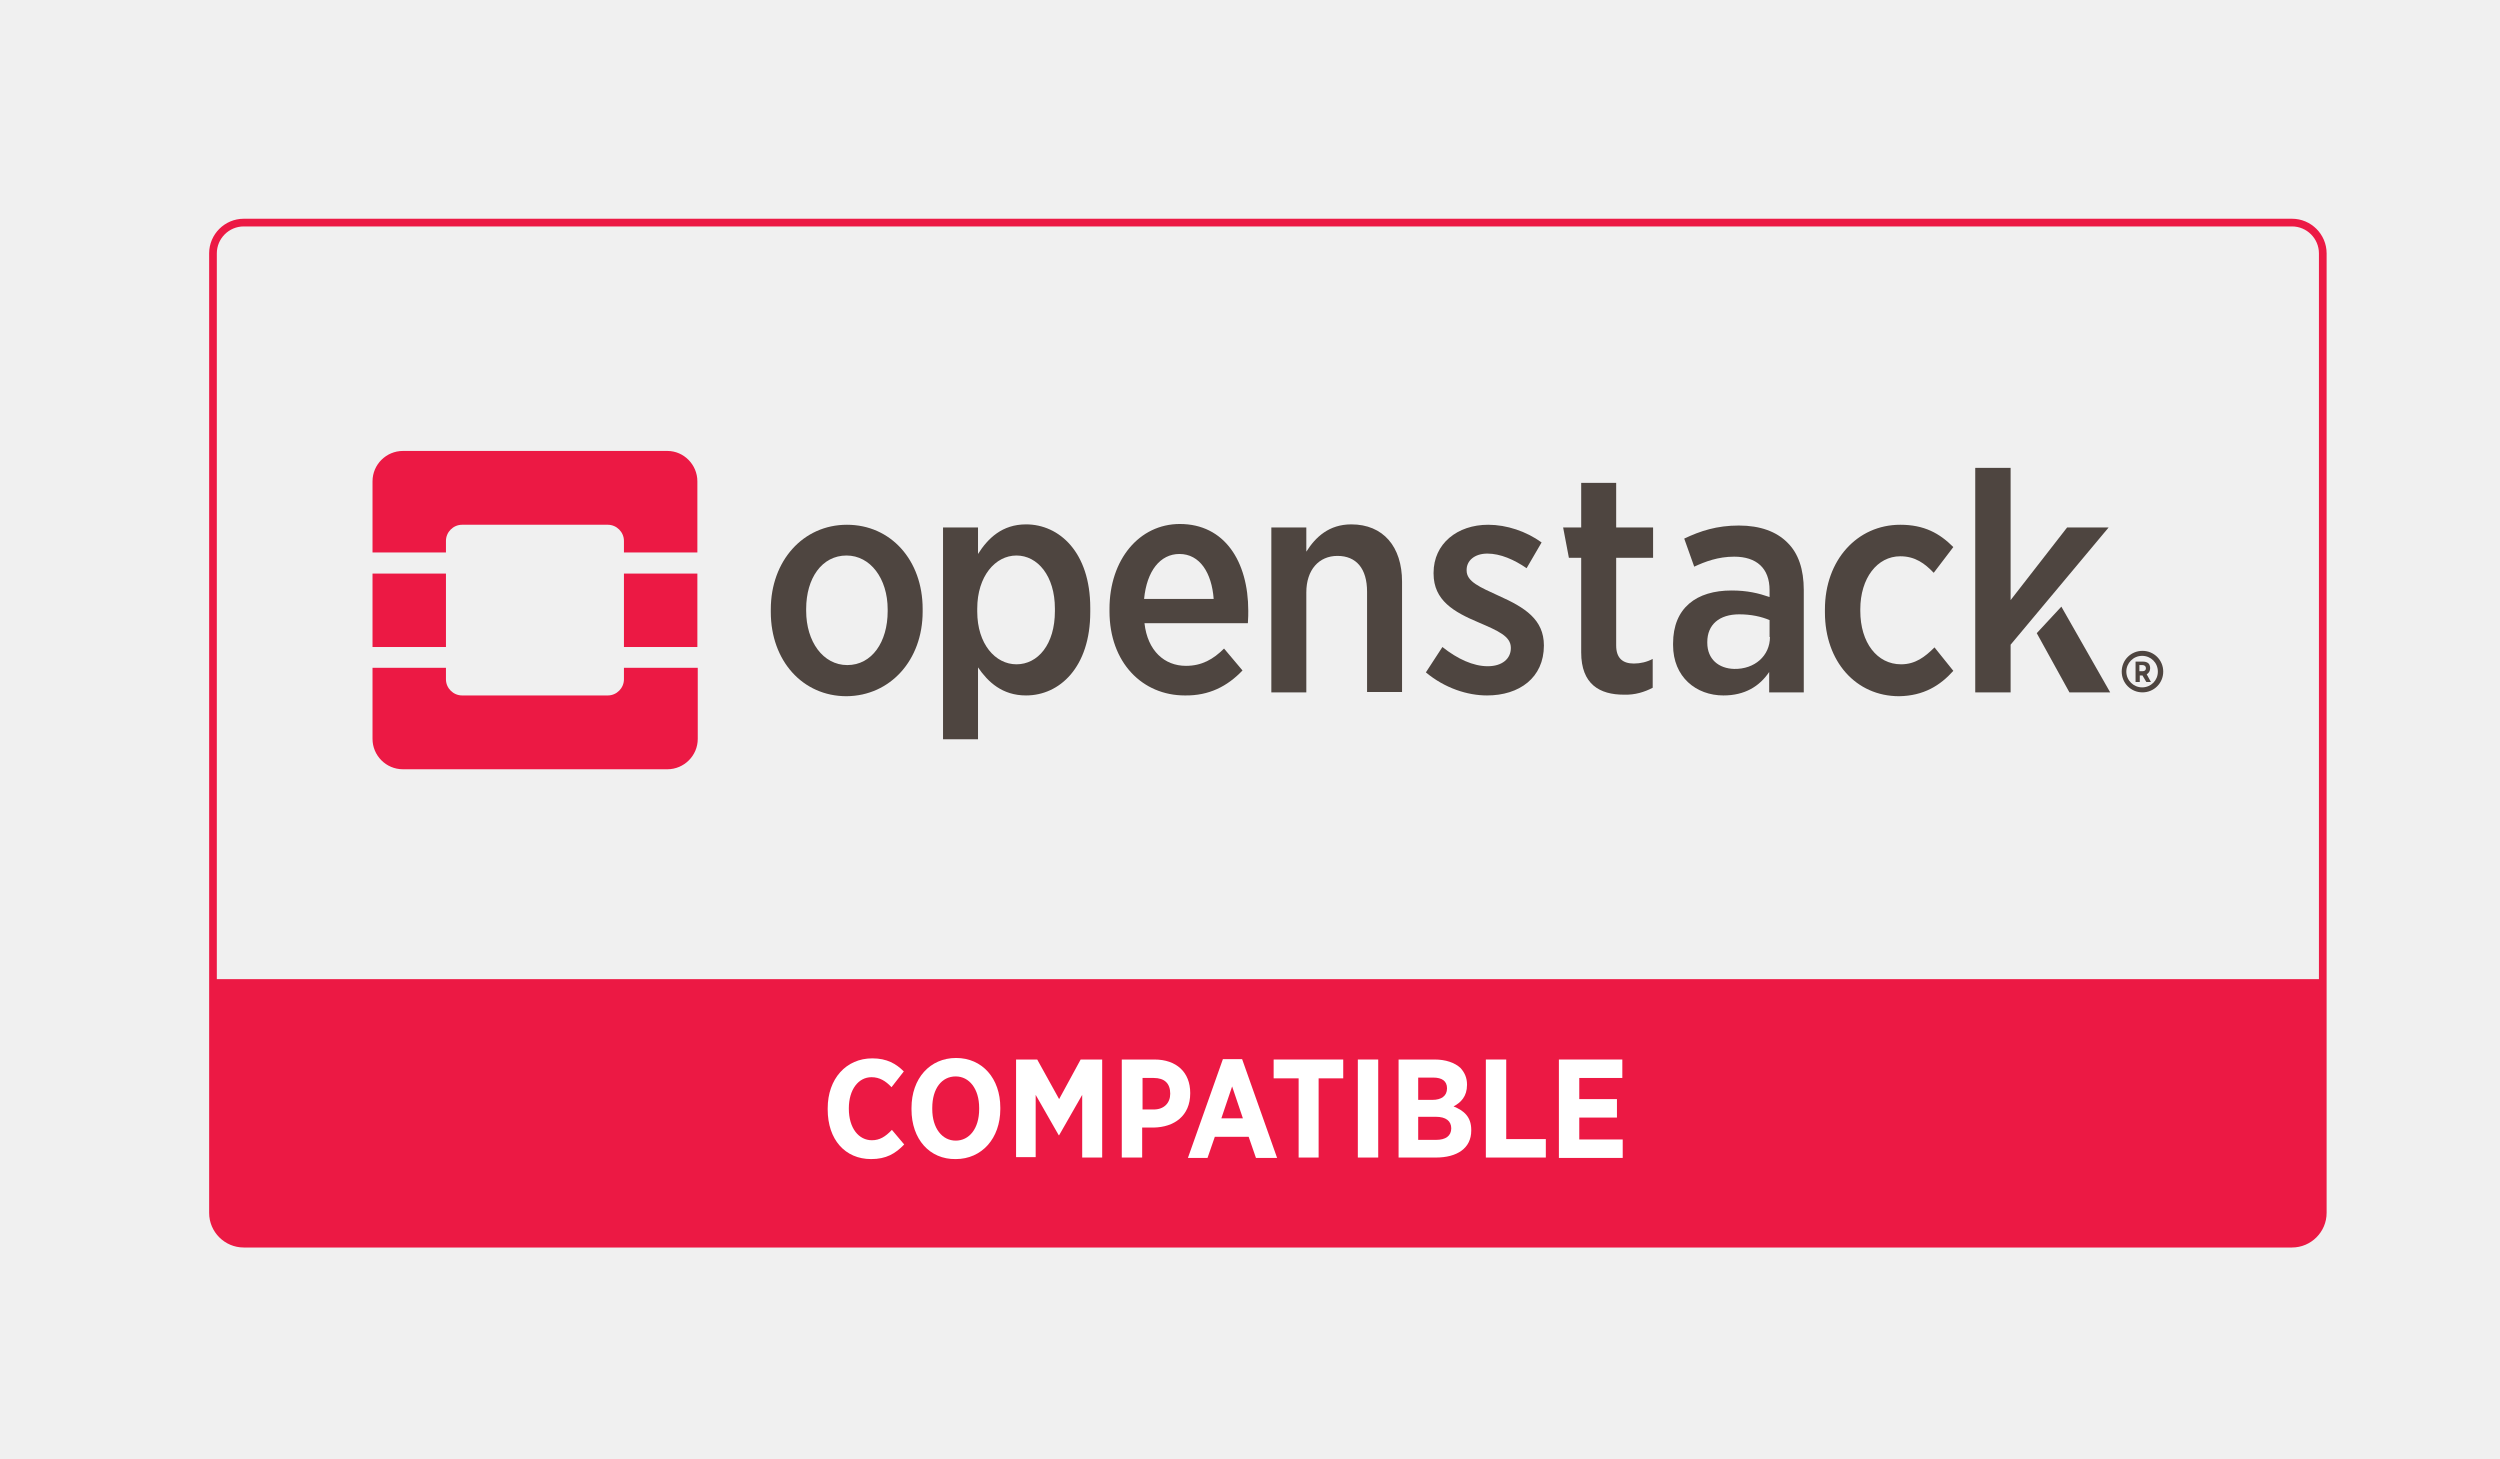
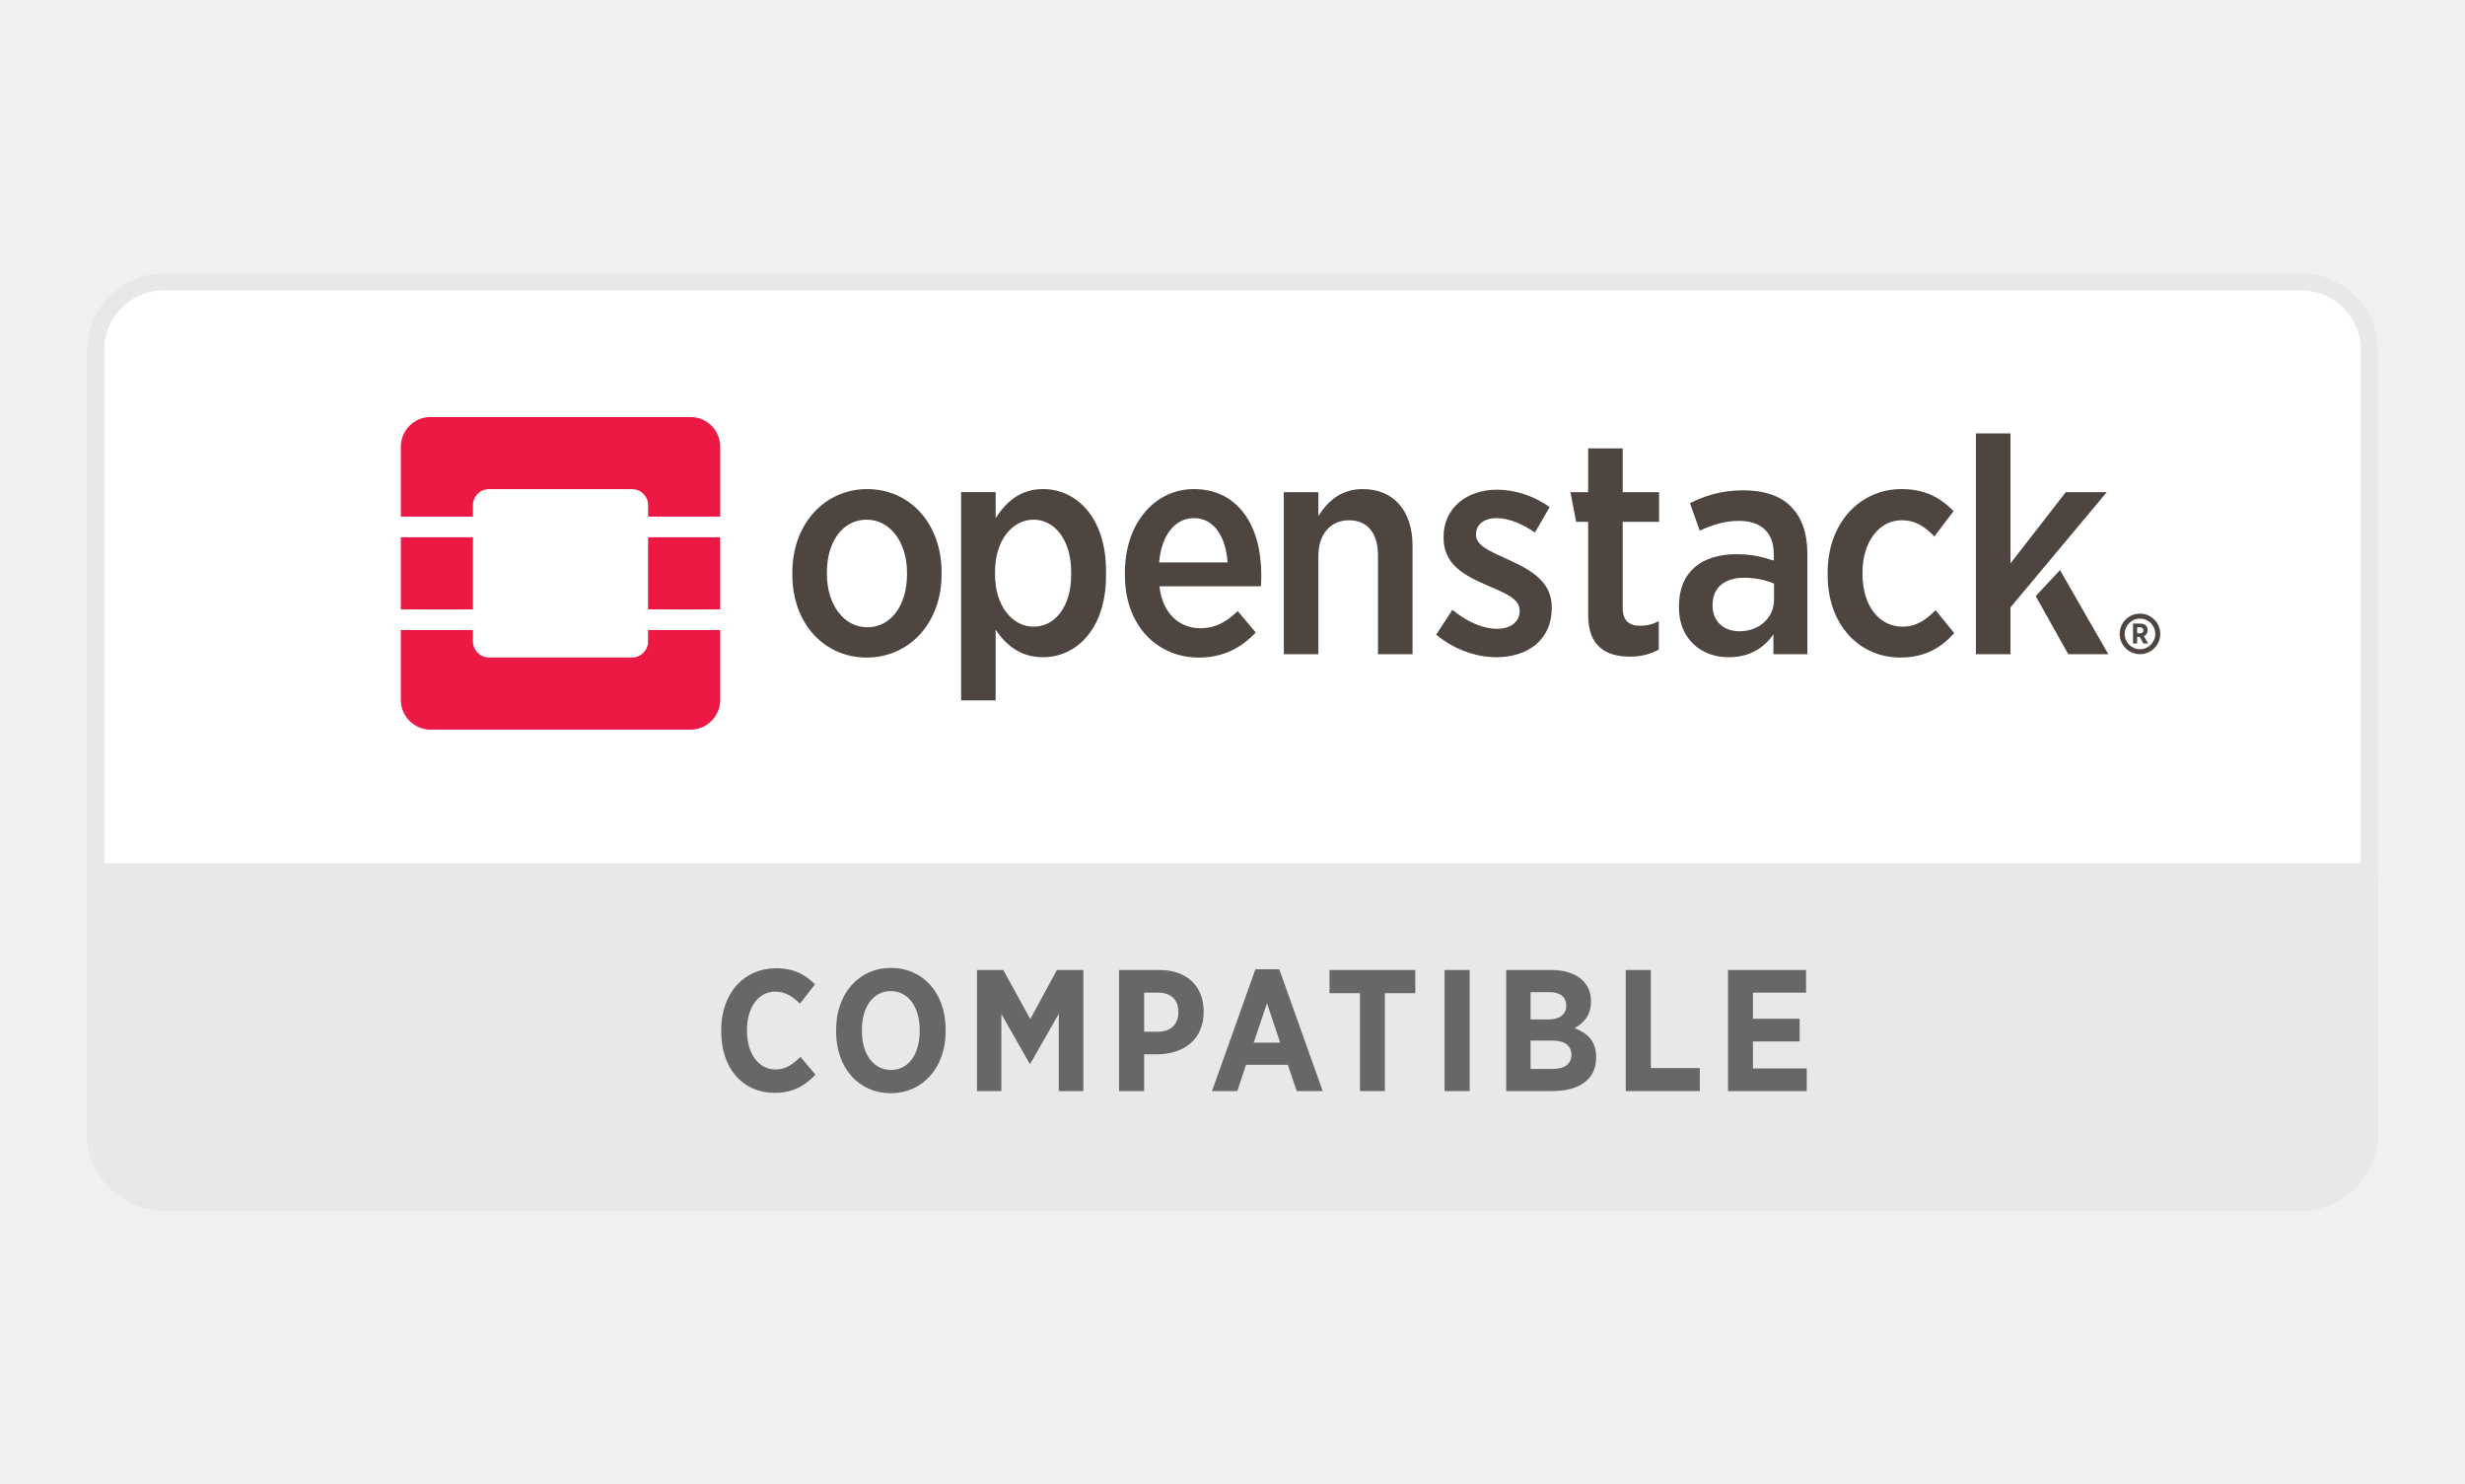
- <svg xmlns="http://www.w3.org/2000/svg" xmlns:xlink="http://www.w3.org/1999/xlink" version="1.1" id="Layer_1" x="0px" y="0px" viewBox="0 0 650.3 379.4" enable-background="new 0 0 650.3 379.4" xml:space="preserve">
+ <svg xmlns="http://www.w3.org/2000/svg" version="1.1" id="Layer_1" x="0px" y="0px" viewBox="0 0 175 105.333" enable-background="new 0 0 175 105.333" xml:space="preserve">
  <g>
    <g>
-       <defs>
-         <path id="SVGID_1_" d="M596.2,323.5H63.4c-4.4,0-8-3.6-8-8V65.9c0-4.4,3.6-8,8-8h532.8c4.4,0,8,3.6,8,8v249.6     C604.2,319.9,600.6,323.5,596.2,323.5z" />
-       </defs>
-       <clipPath id="SVGID_2_">
-         <use xlink:href="#SVGID_1_" overflow="visible" />
-       </clipPath>
-       <rect x="15.3" y="254.7" clip-path="url(#SVGID_2_)" fill="#EC1944" width="635" height="107" />
+       <path fill="#FFFFFF" d="M168.831,62.501V24.829c0-2.991-2.447-5.438-5.438-5.438H11.607c-2.991,0-5.438,2.447-5.438,5.438v37.671    H168.831z" />
+       <path fill="#E8E8E8" d="M163.393,20.62c2.321,0,4.21,1.889,4.21,4.21v36.442H7.397V24.829c0-2.321,1.889-4.21,4.21-4.21H163.393     M163.393,19.391H11.607c-2.991,0-5.438,2.447-5.438,5.438v37.671h162.662V24.829C168.831,21.838,166.384,19.391,163.393,19.391    L163.393,19.391z" />
+     </g>
+     <g>
+       <path fill="#E8E8E8" d="M6.169,62.502v17.95c0,3.02,2.471,5.491,5.491,5.491h151.681c3.02,0,5.49-2.471,5.49-5.49v-17.95H6.169z" />
+       <path fill="#E8E8E8" d="M167.603,63.73v16.722c0,2.35-1.912,4.262-4.262,4.262H11.659c-2.35,0-4.263-1.912-4.263-4.263V63.73    H167.603 M168.831,62.502H6.169v17.95c0,3.02,2.471,5.491,5.491,5.491h151.681c3.02,0,5.49-2.471,5.49-5.49V62.502L168.831,62.502    z" />
+     </g>
+     <g>
+       <path fill="#666766" d="M51.202,73.22v-0.11c0-2.604,1.621-4.372,3.893-4.372c1.277,0,2.1,0.467,2.763,1.142l-1.069,1.376    c-0.516-0.528-1.056-0.86-1.756-0.86c-1.155,0-2.002,1.068-2.002,2.739v0.037c0,1.707,0.884,2.751,2.026,2.751    c0.688,0,1.191-0.319,1.769-0.896l1.069,1.265c-0.774,0.798-1.597,1.29-2.911,1.29C52.725,77.58,51.202,75.848,51.202,73.22z" />
+       <path fill="#666766" d="M59.36,73.245v-0.147c0-2.579,1.621-4.385,3.893-4.385c2.284,0,3.881,1.793,3.881,4.36v0.147    c0,2.567-1.621,4.385-3.893,4.385C60.956,77.605,59.36,75.812,59.36,73.245z M65.292,73.208v-0.086    c0-1.695-0.86-2.763-2.051-2.763c-1.204,0-2.051,1.056-2.051,2.751v0.086c0,1.695,0.872,2.763,2.063,2.763    S65.292,74.903,65.292,73.208z" />
+       <path fill="#666766" d="M69.36,68.86h1.867l1.916,3.488l1.891-3.488h1.879v8.597h-1.744v-5.49l-2.026,3.549h-0.037l-2.014-3.525    v5.465H69.36V68.86z" />
+       <path fill="#666766" d="M79.446,68.86h2.862c1.928,0,3.144,1.118,3.144,2.948v0.025c0,1.977-1.412,2.972-3.218,3.009h-1.007v2.616    h-1.781V68.86z M82.222,73.245c0.921,0,1.437-0.577,1.437-1.376v-0.013c0-0.896-0.516-1.388-1.462-1.388h-0.97v2.776H82.222z" />
+       <path fill="#666766" d="M89.127,68.811h1.695l3.083,8.646h-1.842l-0.639-1.867h-2.96l-0.627,1.867h-1.793L89.127,68.811z     M90.883,74.019l-0.934-2.8l-0.945,2.8H90.883z" />
+       <path fill="#666766" d="M96.548,70.506h-2.161V68.86h6.091v1.646h-2.161v6.951h-1.769V70.506z" />
+       <path fill="#666766" d="M102.556,68.86h1.781v8.597h-1.781V68.86z" />
+       <path fill="#666766" d="M106.93,68.86h3.193c0.958,0,1.757,0.258,2.248,0.749c0.381,0.393,0.577,0.86,0.577,1.461v0.037    c0,1.007-0.552,1.548-1.166,1.879c0.921,0.356,1.535,0.921,1.535,2.051v0.061c0,1.548-1.24,2.358-3.107,2.358h-3.28V68.86z     M111.192,71.39c0-0.626-0.442-0.958-1.204-0.958h-1.326v1.941h1.24c0.786,0,1.289-0.319,1.289-0.97V71.39z M110.222,73.871h-1.56    v2.014h1.597c0.798,0,1.302-0.344,1.302-1.007v-0.012C111.56,74.252,111.106,73.871,110.222,73.871z" />
+       <path fill="#666766" d="M115.419,68.86h1.781v6.964h3.476v1.633h-5.257V68.86z" />
+       <path fill="#666766" d="M122.68,68.86h5.539v1.609h-3.77v1.855h3.316v1.609h-3.316v1.916h3.819v1.609h-5.588V68.86z" />
+     </g>
+     <g>
+       <path fill="#FFFFFF" d="M49.456,29.644H31.165c-1.148,0-2.087,0.939-2.087,2.087v4.919h5.073v-0.804    c0-0.624,0.505-1.129,1.129-1.129h10.061c0.624,0,1.129,0.505,1.129,1.129v0.804h5.073v-4.919    C51.543,30.583,50.604,29.644,49.456,29.644z" />
+       <path fill="#FFFFFF" d="M46.47,45.429c0,0.624-0.505,1.129-1.129,1.129H35.28c-0.624,0-1.129-0.505-1.129-1.129v-0.804h-5.073    v4.919c0,1.148,0.939,2.087,2.087,2.087h18.291c1.148,0,2.087-0.939,2.087-2.087v-4.919H46.47V45.429z" />
+       <rect x="29.078" y="38.101" fill="#FFFFFF" width="5.073" height="5.073" />
+       <rect x="46.47" y="38.101" fill="#FFFFFF" width="5.073" height="5.073" />
+     </g>
+     <path fill="#FFFFFF" d="M152.831,44.899c0-0.787-0.64-1.427-1.427-1.427c-0.787,0-1.427,0.64-1.427,1.427   c0,0.787,0.64,1.427,1.427,1.427C152.191,46.326,152.831,45.686,152.831,44.899z M151.404,45.975c-0.594,0-1.076-0.483-1.076-1.076   c0-0.594,0.483-1.076,1.076-1.076s1.076,0.483,1.076,1.076C152.48,45.492,151.998,45.975,151.404,45.975z" />
+     <path fill="#FFFFFF" d="M151.939,44.64v-0.008c0-0.138-0.042-0.248-0.118-0.324c-0.088-0.088-0.218-0.134-0.379-0.134h-0.525v1.398   h0.289v-0.459h0.182l0.258,0.459h0.332l-0.298-0.519C151.833,44.986,151.939,44.852,151.939,44.64z M151.648,44.648   c0,0.126-0.08,0.21-0.228,0.21h-0.214v-0.422h0.208c0.148,0,0.234,0.07,0.234,0.21V44.648z" />
+     <path fill="#FFFFFF" d="M67.111,40.734v-0.194c0-3.376-2.215-5.828-5.226-5.828c-3.032,0-5.269,2.495-5.269,5.85v0.193   c0,3.376,2.215,5.807,5.226,5.807C64.875,46.562,67.111,44.089,67.111,40.734z M59.047,40.691v-0.129   c0-2.129,1.097-3.699,2.796-3.699c1.656,0,2.839,1.591,2.839,3.72v0.129c0,2.129-1.097,3.72-2.796,3.72   C60.23,44.433,59.047,42.82,59.047,40.691z" />
+     <path fill="#FFFFFF" d="M78.68,40.778v-0.301c0-3.85-2.151-5.764-4.43-5.764c-1.634,0-2.624,0.946-3.333,2.043v-1.828h-2.43v14.646   h2.43v-4.968c0.688,1.011,1.677,1.935,3.333,1.935C76.551,46.541,78.68,44.606,78.68,40.778z M70.873,40.734v-0.215   c0-2.237,1.247-3.656,2.71-3.656c1.462,0,2.645,1.398,2.645,3.677v0.194c0,2.28-1.161,3.656-2.645,3.656   C72.121,44.39,70.873,42.971,70.873,40.734z" />
+     <path fill="#FFFFFF" d="M89.21,44.799l-1.269-1.506c-0.753,0.731-1.548,1.205-2.624,1.205c-1.484,0-2.667-1.032-2.882-2.946h7.14   c0.021-0.344,0.021-0.688,0.021-0.839c0-3.419-1.634-6-4.731-6c-2.796,0-4.86,2.452-4.86,5.871v0.172   c0,3.57,2.28,5.807,5.204,5.807C86.909,46.562,88.178,45.896,89.21,44.799z M84.866,36.756c1.419,0,2.237,1.312,2.366,3.118h-4.817   C82.586,37.939,83.532,36.756,84.866,36.756z" />
+     <path fill="#FFFFFF" d="M96.733,34.713c-1.548,0-2.473,0.882-3.118,1.893v-1.677h-2.43v11.398h2.43v-6.903   c0-1.57,0.882-2.516,2.151-2.516c1.29,0,2.043,0.882,2.043,2.473v6.946h2.43v-7.634C100.238,36.261,98.926,34.713,96.733,34.713z" />
+     <path fill="#FFFFFF" d="M110.034,43.078v-0.021c0-1.785-1.334-2.602-3.097-3.398c-1.333-0.602-2.237-0.989-2.237-1.742v-0.043   c0-0.624,0.538-1.118,1.441-1.118s1.849,0.43,2.71,1.011l1.032-1.785c-1.075-0.774-2.43-1.226-3.699-1.226   c-2.129,0-3.763,1.29-3.763,3.333v0.043c0,1.871,1.419,2.645,3.118,3.376c1.355,0.581,2.237,0.946,2.237,1.764v0.021   c0,0.71-0.581,1.247-1.591,1.247c-1.011,0-2.108-0.495-3.14-1.333l-1.14,1.742c1.312,1.097,2.882,1.591,4.237,1.591   C108.335,46.541,110.034,45.315,110.034,43.078z" />
+     <path fill="#FFFFFF" d="M117.559,46.003v-2c-0.409,0.215-0.839,0.323-1.312,0.323c-0.774,0-1.226-0.365-1.226-1.247v-6.064h2.559   v-2.086h-2.559v-3.075h-2.43v3.075h-1.247l0.399,2.086h0.848v6.559c0,2.215,1.269,2.925,2.946,2.925   C116.355,46.498,117,46.304,117.559,46.003z" />
+     <path fill="#FFFFFF" d="M126.87,35.96c-0.731-0.753-1.871-1.161-3.355-1.161c-1.527,0-2.667,0.366-3.764,0.903l0.688,1.935   c0.753-0.344,1.656-0.688,2.753-0.688c1.549,0,2.452,0.796,2.452,2.323v0.473c-0.774-0.258-1.548-0.452-2.624-0.452   c-2.409,0-4.043,1.204-4.043,3.656v0.108c0,2.215,1.591,3.484,3.484,3.484c1.484,0,2.495-0.645,3.161-1.613v1.398h2.387V39.25   C128.01,37.831,127.623,36.713,126.87,35.96z M125.666,42.498c0,1.29-1.075,2.237-2.473,2.215   c-1.054-0.021-1.849-0.667-1.849-1.806v-0.043c0-1.204,0.817-1.914,2.215-1.914c0.817,0,1.549,0.172,2.108,0.409V42.498z" />
+     <path fill="#FFFFFF" d="M138.34,44.842l-1.312-1.613c-0.667,0.667-1.333,1.161-2.323,1.161c-1.656,0-2.817-1.484-2.817-3.699   v-0.108c0-2.151,1.161-3.678,2.753-3.678c1.032,0,1.699,0.516,2.301,1.14l1.355-1.785c-0.946-0.946-2.022-1.549-3.656-1.549   c-2.989,0-5.204,2.452-5.204,5.85v0.215c0,3.398,2.151,5.785,5.118,5.785C136.297,46.562,137.437,45.853,138.34,44.842z" />
+     <g>
+       <polygon fill="#FFFFFF" points="145.778,40.41 144.072,42.244 146.36,46.326 149.178,46.326   " />
+       <polygon fill="#FFFFFF" points="146.188,34.928 142.296,39.939 142.296,30.799 139.866,30.799 139.866,46.326 142.296,46.326     142.296,43.036 149.07,34.928   " />
+     </g>
+     <g>
+       <path fill="#ED1944" d="M49.024,29.604H30.563c-1.159,0-2.107,0.948-2.107,2.107v4.965h5.121v-0.811c0-0.629,0.51-1.14,1.14-1.14    h10.155c0.629,0,1.14,0.51,1.14,1.14v0.811h5.121v-4.965C51.131,30.552,50.183,29.604,49.024,29.604z" />
+       <path fill="#ED1944" d="M46.01,45.536c0,0.629-0.51,1.14-1.14,1.14H34.716c-0.629,0-1.14-0.51-1.14-1.14v-0.811h-5.121v4.965    c0,1.159,0.948,2.107,2.107,2.107h18.462c1.159,0,2.107-0.948,2.107-2.107v-4.965H46.01V45.536z" />
+       <rect x="28.456" y="38.14" fill="#ED1944" width="5.121" height="5.121" />
+       <rect x="46.01" y="38.14" fill="#ED1944" width="5.121" height="5.121" />
+     </g>
+     <path fill="#4E4540" d="M153.365,45.001c0-0.794-0.646-1.44-1.44-1.44c-0.794,0-1.44,0.646-1.44,1.44c0,0.794,0.646,1.44,1.44,1.44   C152.719,46.442,153.365,45.795,153.365,45.001z M151.925,46.088c-0.599,0-1.087-0.487-1.087-1.087   c0-0.599,0.487-1.087,1.087-1.087s1.087,0.487,1.087,1.087C153.011,45.6,152.524,46.088,151.925,46.088z" />
+     <path fill="#4E4540" d="M152.465,44.74v-0.008c0-0.139-0.042-0.25-0.119-0.327c-0.089-0.089-0.22-0.135-0.383-0.135h-0.53v1.411   h0.292v-0.464h0.183l0.26,0.464h0.335l-0.301-0.524C152.358,45.089,152.465,44.954,152.465,44.74z M152.17,44.748   c0,0.127-0.081,0.212-0.23,0.212h-0.216v-0.426h0.21c0.149,0,0.236,0.071,0.236,0.212V44.748z" />
+     <path fill="#4E4540" d="M66.845,40.798v-0.195c0-3.408-2.236-5.882-5.275-5.882c-3.061,0-5.318,2.518-5.318,5.904v0.195   c0,3.408,2.236,5.861,5.275,5.861C64.587,46.68,66.845,44.184,66.845,40.798z M58.705,40.755v-0.13   c0-2.149,1.107-3.734,2.822-3.734c1.671,0,2.865,1.606,2.865,3.755v0.13c0,2.149-1.107,3.755-2.822,3.755   C59.898,44.531,58.705,42.903,58.705,40.755z" />
+     <path fill="#4E4540" d="M78.521,40.841v-0.304c0-3.886-2.171-5.818-4.472-5.818c-1.65,0-2.648,0.955-3.364,2.062v-1.845h-2.453   v14.782h2.453v-5.014c0.695,1.02,1.693,1.953,3.364,1.953C76.372,46.659,78.521,44.705,78.521,40.841z M70.642,40.798v-0.217   c0-2.257,1.259-3.69,2.735-3.69c1.476,0,2.67,1.411,2.67,3.712v0.195c0,2.301-1.172,3.69-2.67,3.69   C71.901,44.488,70.642,43.055,70.642,40.798z" />
+     <path fill="#4E4540" d="M89.15,44.901l-1.281-1.52c-0.76,0.738-1.563,1.216-2.648,1.216c-1.498,0-2.692-1.042-2.909-2.974h7.207   c0.022-0.347,0.022-0.695,0.022-0.847c0-3.451-1.65-6.056-4.775-6.056c-2.822,0-4.906,2.474-4.906,5.926v0.173   c0,3.603,2.301,5.861,5.253,5.861C86.827,46.68,88.108,46.007,89.15,44.901z M84.765,36.782c1.433,0,2.257,1.324,2.388,3.147H82.29   C82.464,37.976,83.419,36.782,84.765,36.782z" />
+     <path fill="#4E4540" d="M96.743,34.72c-1.563,0-2.496,0.89-3.147,1.91v-1.693h-2.453v11.505h2.453v-6.968   c0-1.585,0.89-2.54,2.171-2.54c1.302,0,2.062,0.89,2.062,2.496v7.011h2.453v-7.706C100.281,36.283,98.957,34.72,96.743,34.72z" />
+     <path fill="#4E4540" d="M110.168,43.164v-0.022c0-1.802-1.346-2.626-3.126-3.43c-1.346-0.608-2.257-0.998-2.257-1.758v-0.044   c0-0.63,0.543-1.129,1.454-1.129s1.867,0.434,2.735,1.02l1.042-1.802c-1.085-0.781-2.453-1.237-3.734-1.237   c-2.149,0-3.799,1.302-3.799,3.364v0.044c0,1.888,1.433,2.67,3.147,3.408c1.367,0.586,2.257,0.955,2.257,1.78v0.022   c0,0.716-0.586,1.259-1.606,1.259s-2.127-0.499-3.169-1.346l-1.151,1.758c1.324,1.107,2.909,1.606,4.276,1.606   C108.454,46.659,110.168,45.421,110.168,43.164z" />
+     <path fill="#4E4540" d="M117.763,46.116v-2.019c-0.412,0.217-0.847,0.326-1.324,0.326c-0.782,0-1.237-0.369-1.237-1.259v-6.121   h2.583v-2.106h-2.583v-3.104h-2.453v3.104h-1.259l0.403,2.106h0.856v6.62c0,2.236,1.281,2.952,2.974,2.952   C116.548,46.615,117.199,46.42,117.763,46.116z" />
+     <path fill="#4E4540" d="M127.162,35.979c-0.738-0.76-1.888-1.172-3.386-1.172c-1.541,0-2.692,0.369-3.799,0.912l0.695,1.953   c0.76-0.347,1.672-0.695,2.778-0.695c1.563,0,2.475,0.803,2.475,2.344v0.478c-0.782-0.261-1.563-0.456-2.648-0.456   c-2.431,0-4.081,1.215-4.081,3.69v0.109c0,2.236,1.606,3.516,3.516,3.516c1.498,0,2.518-0.651,3.191-1.628v1.411h2.409V39.3   C128.312,37.868,127.921,36.739,127.162,35.979z M125.946,42.578c0,1.302-1.085,2.257-2.496,2.236   c-1.063-0.022-1.867-0.673-1.867-1.823v-0.044c0-1.215,0.825-1.932,2.236-1.932c0.825,0,1.563,0.174,2.127,0.412V42.578z" />
+     <path fill="#4E4540" d="M138.739,44.944l-1.324-1.628c-0.673,0.673-1.346,1.172-2.344,1.172c-1.672,0-2.844-1.498-2.844-3.734   v-0.109c0-2.171,1.172-3.712,2.778-3.712c1.042,0,1.715,0.521,2.322,1.151l1.368-1.802c-0.955-0.955-2.041-1.563-3.69-1.563   c-3.017,0-5.253,2.474-5.253,5.904v0.217c0,3.43,2.171,5.839,5.166,5.839C136.677,46.68,137.827,45.964,138.739,44.944z" />
+     <g>
+       <polygon fill="#4E4540" points="146.246,40.47 144.524,42.321 146.834,46.442 149.677,46.442   " />
+       <polygon fill="#4E4540" points="146.66,34.937 142.731,39.995 142.731,30.769 140.278,30.769 140.278,46.442 142.731,46.442     142.731,43.12 149.569,34.937   " />
    </g>
  </g>
-   <path fill="none" stroke="#EC1944" stroke-width="2" stroke-miterlimit="10" d="M596.2,323.5H63.4c-4.4,0-8-3.6-8-8V65.9  c0-4.4,3.6-8,8-8h532.8c4.4,0,8,3.6,8,8v249.6C604.2,319.9,600.6,323.5,596.2,323.5z" />
-   <g>
-     <g>
-       <path fill="#EC1944" d="M173.6,117.3h-68.8c-4.3,0-7.9,3.5-7.9,7.9v18.5H116v-3c0-2.3,1.9-4.2,4.2-4.2h37.9c2.3,0,4.2,1.9,4.2,4.2    v3h19.1v-18.5C181.4,120.9,177.9,117.3,173.6,117.3z" />
-       <path fill="#EC1944" d="M162.3,176.7c0,2.3-1.9,4.2-4.2,4.2h-37.9c-2.3,0-4.2-1.9-4.2-4.2v-3H96.9v18.5c0,4.3,3.5,7.9,7.9,7.9    h68.8c4.3,0,7.9-3.5,7.9-7.9v-18.5h-19.2V176.7z" />
-       <rect x="96.9" y="149.2" fill="#EC1944" width="19.1" height="19.1" />
-       <rect x="162.3" y="149.2" fill="#EC1944" width="19.1" height="19.1" />
-     </g>
-     <path fill="#4E4540" d="M562.7,174.7c0-3-2.4-5.4-5.4-5.4s-5.4,2.4-5.4,5.4s2.4,5.4,5.4,5.4S562.7,177.7,562.7,174.7z M557.2,178.8   c-2.2,0-4.1-1.8-4.1-4.1c0-2.2,1.8-4.1,4.1-4.1s4.1,1.8,4.1,4.1S559.5,178.8,557.2,178.8z" />
-     <path fill="#4E4540" d="M559.3,173.8L559.3,173.8c0-0.5-0.2-1-0.4-1.2c-0.3-0.3-0.8-0.5-1.4-0.5h-2v5.3h1.1v-1.7h0.7l1,1.7h1.2   l-1.1-2C558.9,175.1,559.3,174.6,559.3,173.8z M558.2,173.8c0,0.5-0.3,0.8-0.9,0.8h-0.8V173h0.8C557.8,173,558.2,173.3,558.2,173.8   L558.2,173.8z" />
-     <path fill="#4E4540" d="M240,159.1v-0.7c0-12.7-8.3-21.9-19.7-21.9s-19.8,9.4-19.8,22v0.7c0,12.7,8.3,21.9,19.7,21.9   C231.6,181,240,171.7,240,159.1z M209.7,158.9v-0.5c0-8,4.1-13.9,10.5-13.9c6.2,0,10.7,6,10.7,14v0.5c0,8-4.1,14-10.5,14   C214.1,173,209.7,166.9,209.7,158.9z" />
-     <path fill="#4E4540" d="M283.6,159.2v-1.1c0-14.5-8.1-21.7-16.7-21.7c-6.2,0-9.9,3.6-12.5,7.7v-6.9h-9.1v55.1h9.1v-18.7   c2.6,3.8,6.3,7.3,12.5,7.3C275.6,180.9,283.6,173.6,283.6,159.2z M254.2,159.1v-0.8c0-8.4,4.7-13.8,10.2-13.8s10,5.3,10,13.8v0.7   c0,8.6-4.4,13.8-10,13.8C258.9,172.8,254.2,167.5,254.2,159.1z" />
-     <path fill="#4E4540" d="M323.2,174.4l-4.8-5.7c-2.8,2.8-5.8,4.5-9.9,4.5c-5.6,0-10-3.9-10.8-11.1h26.9c0.1-1.3,0.1-2.6,0.1-3.2   c0-12.9-6.2-22.6-17.8-22.6c-10.5,0-18.3,9.2-18.3,22.1v0.6c0,13.4,8.6,21.9,19.6,21.9C314.5,181,319.3,178.5,323.2,174.4z    M306.8,144.1c5.3,0,8.4,4.9,8.9,11.7h-18.1C298.3,148.5,301.8,144.1,306.8,144.1z" />
-     <path fill="#4E4540" d="M351.5,136.4c-5.8,0-9.3,3.3-11.7,7.1v-6.3h-9.1v42.9h9.1v-26c0-5.9,3.3-9.5,8.1-9.5c4.9,0,7.7,3.3,7.7,9.3   V180h9.1v-28.7C364.7,142.2,359.8,136.4,351.5,136.4z" />
-     <path fill="#4E4540" d="M401.6,167.9L401.6,167.9c0-6.8-5-9.9-11.7-12.9c-5-2.3-8.4-3.7-8.4-6.6v-0.2c0-2.3,2-4.2,5.4-4.2   s7,1.6,10.2,3.8l3.9-6.7c-4-2.9-9.1-4.6-13.9-4.6c-8,0-14.2,4.9-14.2,12.5v0.2c0,7,5.3,10,11.7,12.7c5.1,2.2,8.4,3.6,8.4,6.6v0.1   c0,2.7-2.2,4.7-6,4.7s-7.9-1.9-11.8-5l-4.3,6.6c4.9,4.1,10.8,6,15.9,6C395.2,180.9,401.6,176.3,401.6,167.9z" />
-     <path fill="#4E4540" d="M429.9,178.9v-7.5c-1.5,0.8-3.2,1.2-4.9,1.2c-2.9,0-4.6-1.4-4.6-4.7v-22.8h9.6v-7.9h-9.6v-11.6h-9.1v11.6   h-4.7l1.5,7.9h3.2v24.6c0,8.3,4.8,11,11.1,11C425.3,180.8,427.8,180,429.9,178.9z" />
-     <path fill="#4E4540" d="M464.9,141.1c-2.8-2.8-7-4.4-12.6-4.4c-5.7,0-10,1.4-14.2,3.4l2.6,7.3c2.8-1.3,6.2-2.6,10.4-2.6   c5.8,0,9.2,3,9.2,8.7v1.8c-2.9-1-5.8-1.7-9.9-1.7c-9.1,0-15.2,4.5-15.2,13.8v0.4c0,8.3,6,13.1,13.1,13.1c5.6,0,9.4-2.4,11.9-6.1   v5.3h9v-26.6C469.2,148.1,467.8,143.9,464.9,141.1z M460.4,165.7c0,4.9-4,8.4-9.3,8.3c-4-0.1-7-2.5-7-6.8V167   c0-4.5,3.1-7.2,8.3-7.2c3.1,0,5.8,0.6,7.9,1.5v4.4H460.4z" />
-     <path fill="#4E4540" d="M508.1,174.5l-4.9-6.1c-2.5,2.5-5,4.4-8.7,4.4c-6.2,0-10.6-5.6-10.6-13.9v-0.4c0-8.1,4.4-13.8,10.4-13.8   c3.9,0,6.4,1.9,8.7,4.3l5.1-6.7c-3.6-3.6-7.6-5.8-13.8-5.8c-11.2,0-19.6,9.2-19.6,22v0.8c0,12.8,8.1,21.8,19.3,21.8   C500.4,181,504.7,178.3,508.1,174.5z" />
-     <g>
-       <polygon fill="#4E4540" points="536.2,157.8 529.8,164.7 538.3,180.1 548.9,180.1   " />
-       <polygon fill="#4E4540" points="537.7,137.2 523,156.1 523,121.7 513.8,121.7 513.8,180.1 523,180.1 523,167.7 548.5,137.2   " />
-     </g>
-   </g>
-   <g enable-background="new    ">
-     <path fill="#FFFFFF" d="M215.3,288.6v-0.3c0-7.7,4.8-13,11.6-13c3.8,0,6.2,1.4,8.2,3.4l-3.2,4.1c-1.5-1.6-3.1-2.6-5.2-2.6   c-3.4,0-5.9,3.2-5.9,8.1v0.1c0,5.1,2.6,8.2,6,8.2c2,0,3.5-0.9,5.2-2.7l3.2,3.8c-2.3,2.4-4.7,3.8-8.6,3.8   C219.8,301.5,215.3,296.4,215.3,288.6z" />
-     <path fill="#FFFFFF" d="M237.1,288.6v-0.4c0-7.7,4.8-13,11.6-13c6.8,0,11.5,5.3,11.5,12.9v0.4c0,7.6-4.8,13-11.6,13   C241.8,301.6,237.1,296.3,237.1,288.6z M254.7,288.5v-0.3c0-5-2.6-8.2-6.1-8.2c-3.6,0-6.1,3.1-6.1,8.2v0.3c0,5,2.6,8.2,6.1,8.2   C252.1,296.7,254.7,293.6,254.7,288.5z" />
-     <path fill="#FFFFFF" d="M264.3,275.6h5.5l5.7,10.3l5.6-10.3h5.6v25.5h-5.2v-16.3l-6,10.5h-0.1l-6-10.5v16.2h-5.1V275.6z" />
-     <path fill="#FFFFFF" d="M291.8,275.6h8.5c5.7,0,9.3,3.3,9.3,8.7v0.1c0,5.9-4.2,8.8-9.5,8.9h-3v7.8h-5.3V275.6z M300.1,288.6   c2.7,0,4.3-1.7,4.3-4.1v0c0-2.7-1.5-4.1-4.3-4.1h-2.9v8.2H300.1z" />
-     <path fill="#FFFFFF" d="M318.1,275.5h5l9.1,25.7h-5.5l-1.9-5.5h-8.8l-1.9,5.5H309L318.1,275.5z M323.3,290.9l-2.8-8.3l-2.8,8.3   H323.3z" />
-     <path fill="#FFFFFF" d="M337.7,280.5h-6.4v-4.9h18.1v4.9H343v20.6h-5.2V280.5z" />
-     <path fill="#FFFFFF" d="M353.2,275.6h5.3v25.5h-5.3V275.6z" />
-     <path fill="#FFFFFF" d="M363.7,275.6h9.5c2.8,0,5.2,0.8,6.7,2.2c1.1,1.2,1.7,2.6,1.7,4.3v0.1c0,3-1.6,4.6-3.5,5.6   c2.7,1.1,4.6,2.7,4.6,6.1v0.2c0,4.6-3.7,7-9.2,7h-9.7V275.6z M376.4,283.1c0-1.9-1.3-2.8-3.6-2.8h-3.9v5.8h3.7   C374.9,286.1,376.4,285.1,376.4,283.1L376.4,283.1z M373.5,290.5h-4.6v6h4.7c2.4,0,3.9-1,3.9-3v0   C377.5,291.6,376.1,290.5,373.5,290.5z" />
-     <path fill="#FFFFFF" d="M386.5,275.6h5.3v20.7h10.3v4.8h-15.6V275.6z" />
-     <path fill="#FFFFFF" d="M405.6,275.6h16.4v4.8h-11.2v5.5h9.8v4.8h-9.8v5.7h11.3v4.8h-16.6V275.6z" />
-   </g>
</svg>
